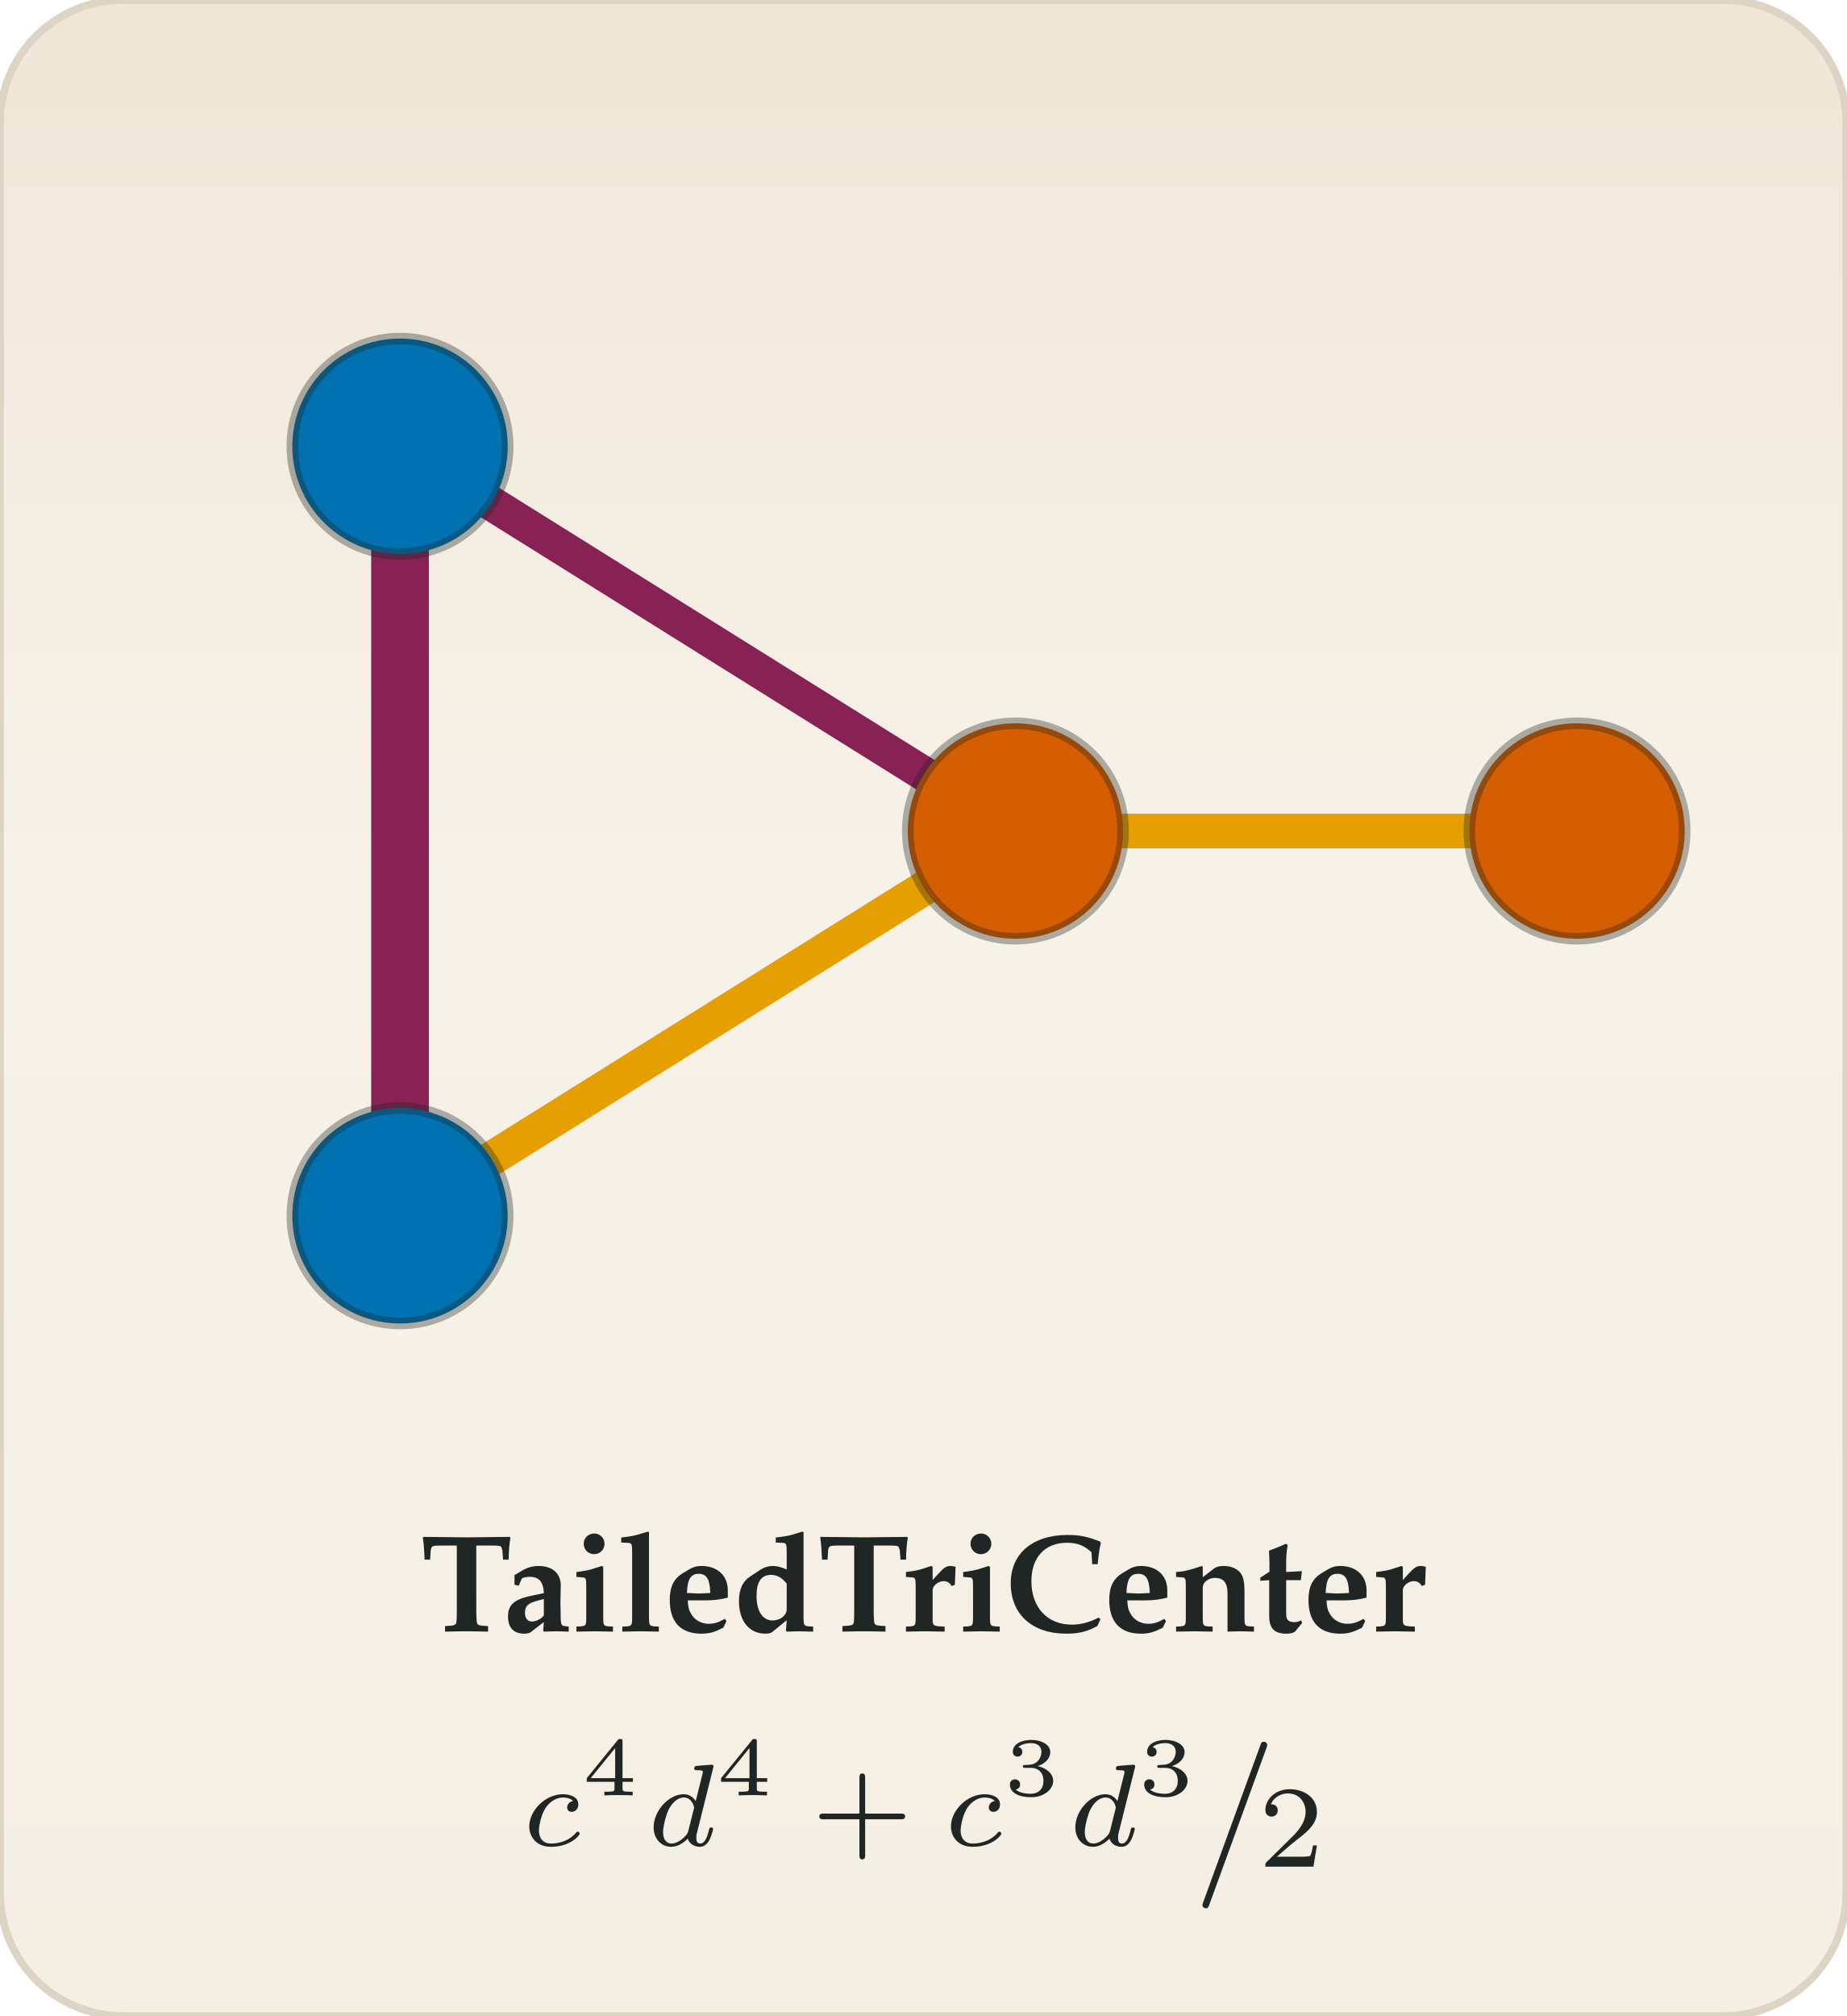
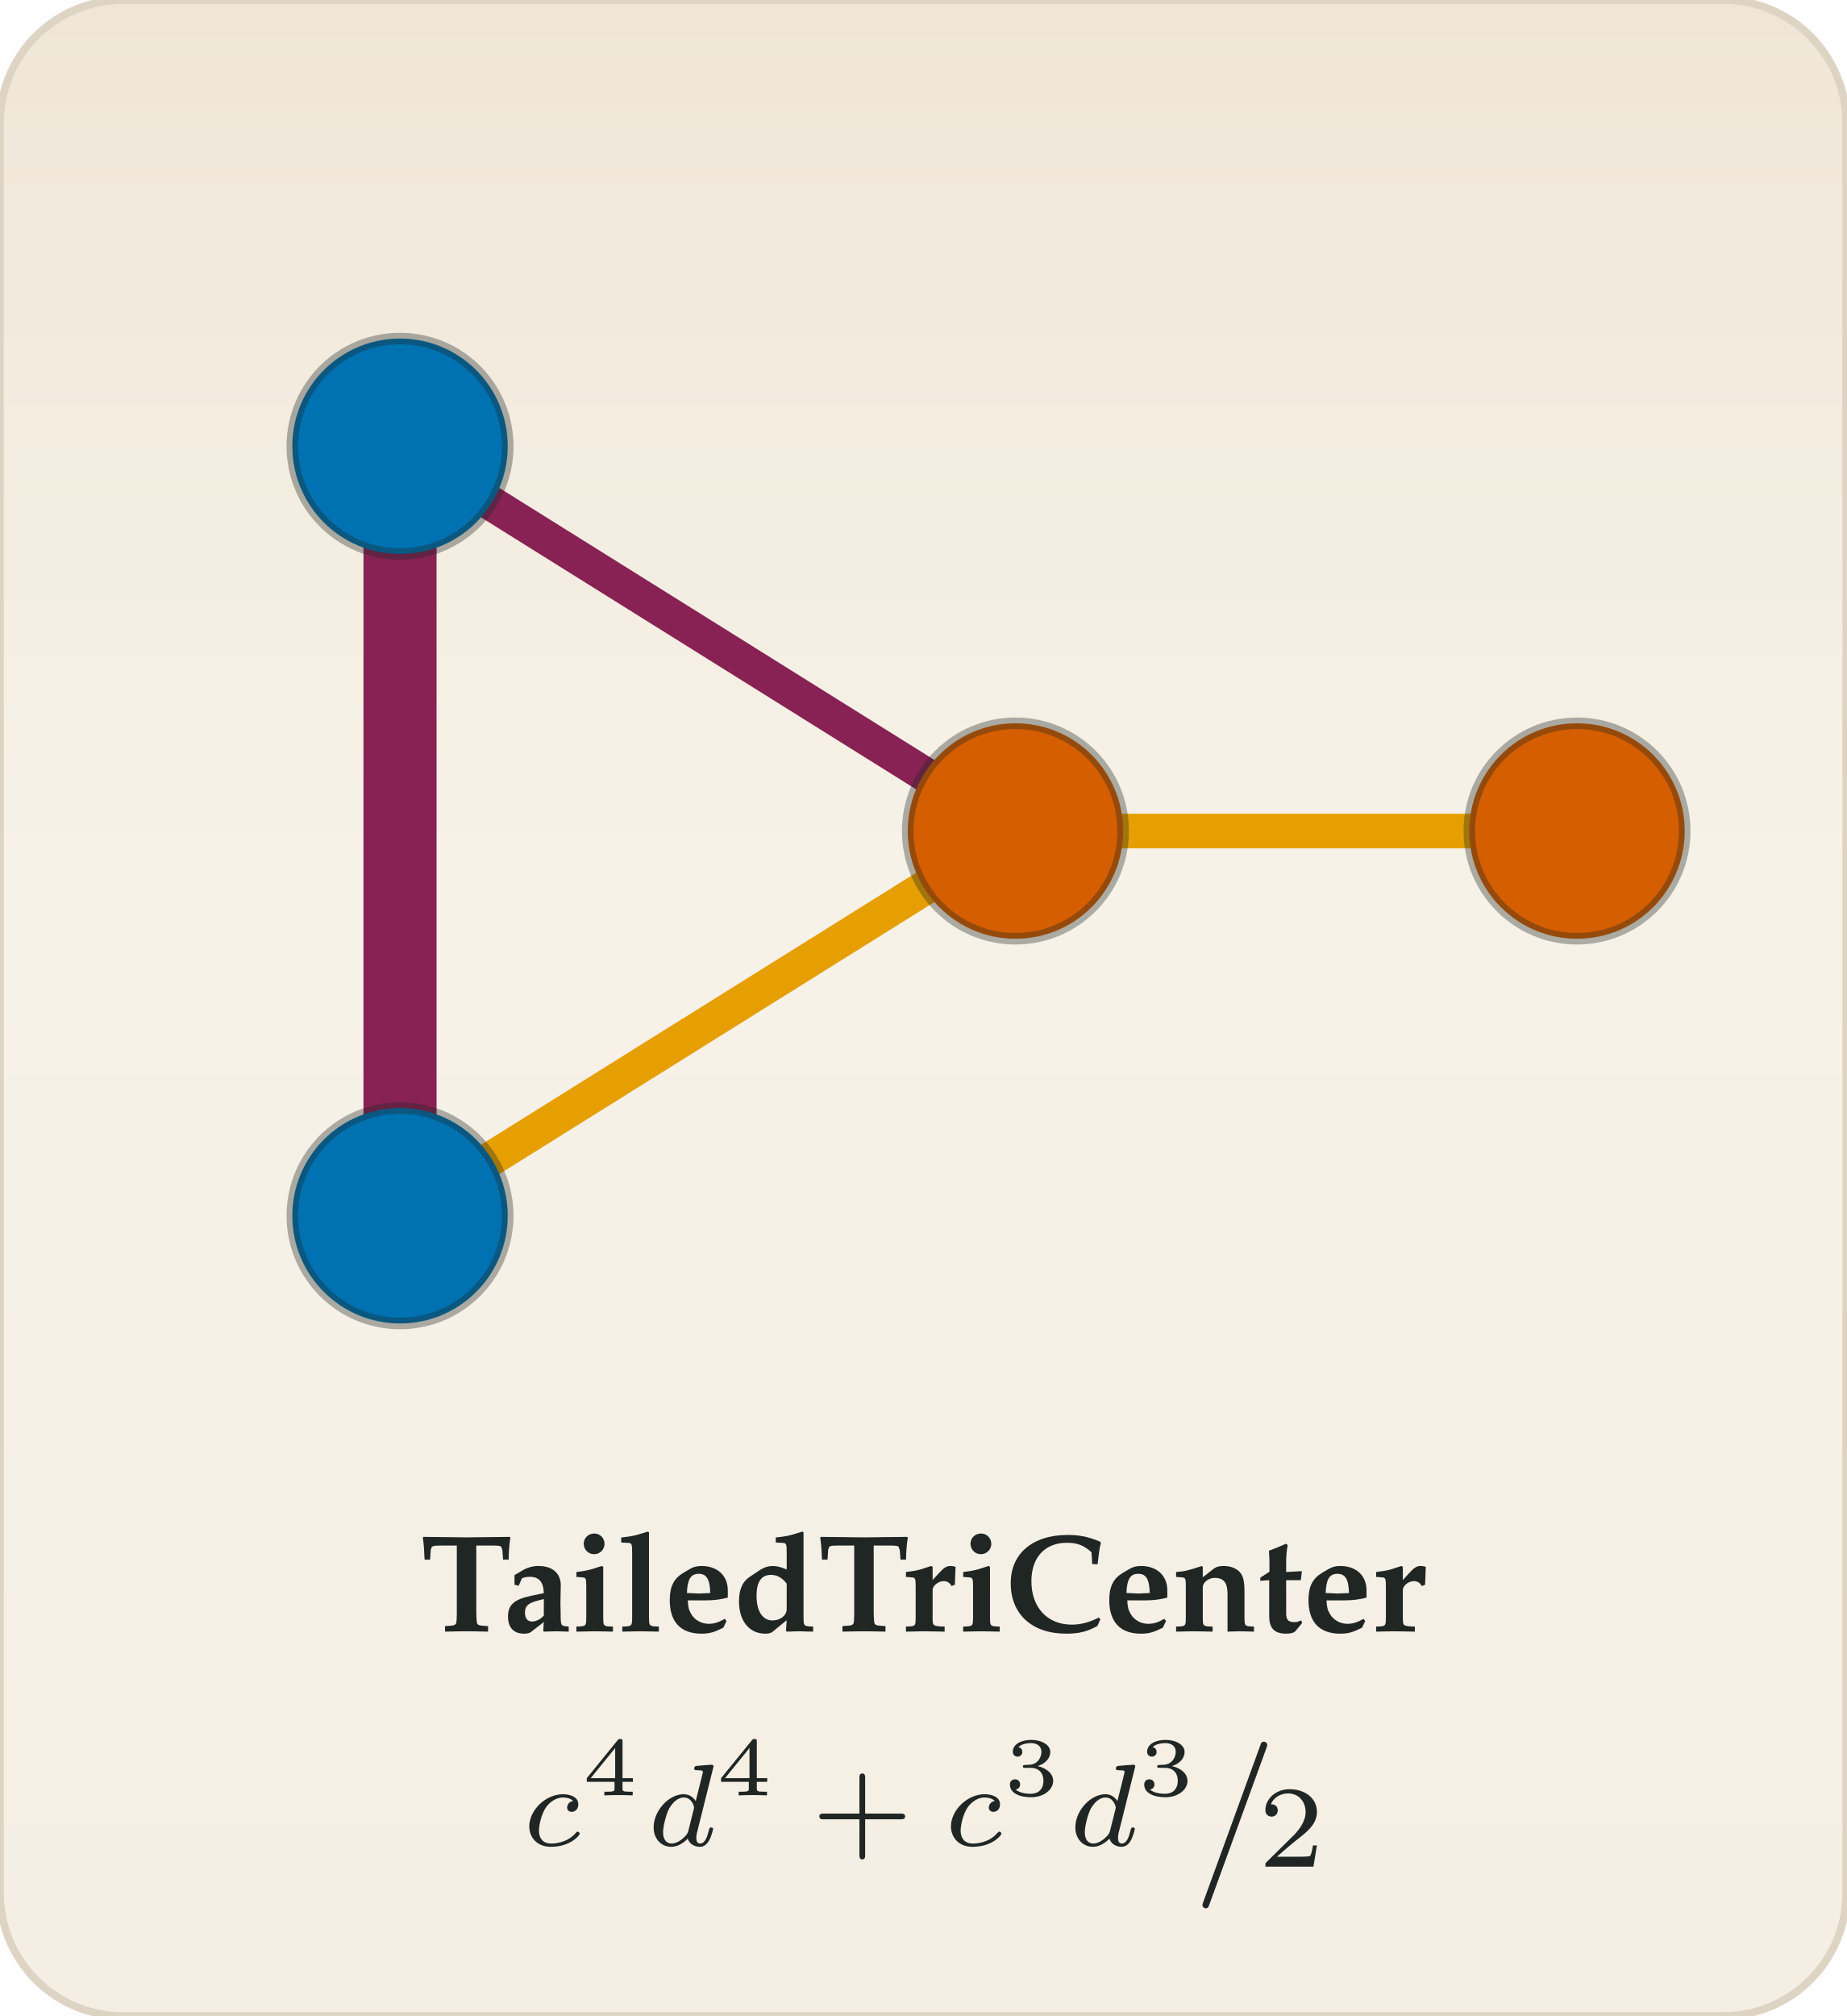
<svg xmlns="http://www.w3.org/2000/svg" xmlns:xlink="http://www.w3.org/1999/xlink" viewBox="0 0 240 262" width="240" height="262" role="img" aria-label="TailedTriCenter (orbit 7)">
  <defs>
    <linearGradient id="paper" x1="0" y1="0" x2="0" y2="262" gradientUnits="userSpaceOnUse">
      <stop offset="0" stop-color="#efe6d7" />
      <stop offset="0.44" stop-color="#f7f2e8" />
      <stop offset="1" stop-color="#f4eee3" />
    </linearGradient>
  </defs>
  <rect width="240" height="262" rx="16" fill="url(#paper)" stroke="#ddd4c3" stroke-width="1" />
  <line x1="52.0" y1="158.0" x2="132.0" y2="108.0" stroke="#E69F00" stroke-width="4.5" stroke-linecap="round" />
  <line x1="52.0" y1="58.0" x2="132.0" y2="108.0" stroke="#882255" stroke-width="4.5" stroke-linecap="round" />
  <line x1="132.0" y1="108.0" x2="205.0" y2="108.0" stroke="#E69F00" stroke-width="4.5" stroke-linecap="round" />
-   <line x1="52.0" y1="58.0" x2="52.0" y2="158.0" stroke="#882255" stroke-width="7.5" stroke-linecap="round" />
+   <line x1="52.0" y1="58.0" x2="52.0" y2="158.0" stroke="#882255" stroke-width="9.5" stroke-linecap="round" />
  <circle cx="52.0" cy="58.0" r="14" fill="#0072B2" stroke="#1f2624" stroke-width="1.5" stroke-opacity="0.35" />
  <circle cx="52.0" cy="158.0" r="14" fill="#0072B2" stroke="#1f2624" stroke-width="1.5" stroke-opacity="0.35" />
  <circle cx="132.0" cy="108.0" r="14" fill="#D55E00" stroke="#1f2624" stroke-width="1.5" stroke-opacity="0.35" />
  <circle cx="205.0" cy="108.0" r="14" fill="#D55E00" stroke="#1f2624" stroke-width="1.5" stroke-opacity="0.35" />
  <text x="120.0" y="212" text-anchor="middle" font-family="Iowan Old Style, Palatino Linotype, Book Antiqua, Georgia, serif" font-size="18" font-weight="600" fill="#1f2624">TailedTriCenter</text>
  <svg x="68.80" y="226.00" width="102.39" height="22.00" viewBox="-69.575 -70.17 47.123 10.125" overflow="visible">
    <g fill="#1f2624">
      <defs>
        <path id="f7_g0-61" d="M4.374-7.093C4.423-7.223 4.423-7.263 4.423-7.273C4.423-7.382 4.334-7.472 4.224-7.472C4.154-7.472 4.085-7.442 4.055-7.382L.598 2.112C.548 2.242 .548 2.281 .548 2.291C.548 2.401 .638 2.491 .747 2.491C.877 2.491 .907 2.421 .966 2.252L4.374-7.093Z" />
        <path id="f7_g2-43" d="M3.229-1.576H5.363C5.454-1.576 5.621-1.576 5.621-1.743C5.621-1.918 5.461-1.918 5.363-1.918H3.229V-4.059C3.229-4.149 3.229-4.317 3.062-4.317C2.887-4.317 2.887-4.156 2.887-4.059V-1.918H.746C.656-1.918 .488-1.918 .488-1.75C.488-1.576 .649-1.576 .746-1.576H2.887V.565C2.887 .656 2.887 .823 3.055 .823C3.229 .823 3.229 .663 3.229 .565V-1.576Z" />
        <path id="f7_g2-50" d="M3.522-1.269H3.285C3.264-1.116 3.194-.704 3.103-.635C3.048-.593 2.511-.593 2.413-.593H1.13C1.862-1.241 2.106-1.437 2.525-1.764C3.041-2.176 3.522-2.608 3.522-3.271C3.522-4.115 2.783-4.631 1.89-4.631C1.025-4.631 .439-4.024 .439-3.382C.439-3.027 .739-2.992 .809-2.992C.976-2.992 1.179-3.11 1.179-3.361C1.179-3.487 1.13-3.731 .767-3.731C.983-4.226 1.458-4.38 1.785-4.38C2.483-4.38 2.845-3.836 2.845-3.271C2.845-2.664 2.413-2.183 2.19-1.932L.509-.272C.439-.209 .439-.195 .439 0H3.313L3.522-1.269Z" />
        <path id="f7_g3-51" d="M1.644-1.649C2.102-1.649 2.406-1.365 2.406-.872C2.406-.364 2.092-.095 1.649-.095C1.594-.095 1.001-.095 .747-.354C.951-.384 1.011-.538 1.011-.658C1.011-.842 .872-.961 .707-.961C.548-.961 .399-.857 .399-.648C.399-.13 .986 .11 1.664 .11C2.481 .11 2.989-.384 2.989-.867C2.989-1.275 2.625-1.624 2.057-1.753C2.655-1.948 2.814-2.326 2.814-2.605C2.814-3.014 2.306-3.318 1.679-3.318C1.066-3.318 .573-3.059 .573-2.61C.573-2.376 .762-2.316 .857-2.316C1.001-2.316 1.141-2.421 1.141-2.6C1.141-2.715 1.081-2.854 .902-2.884C1.116-3.113 1.559-3.128 1.664-3.128C2.027-3.128 2.286-2.944 2.286-2.605C2.286-2.316 2.097-1.863 1.574-1.833C1.435-1.828 1.415-1.823 1.285-1.818C1.23-1.813 1.176-1.808 1.176-1.733C1.176-1.649 1.225-1.649 1.315-1.649H1.644Z" />
        <path id="f7_g3-52" d="M3.073-.812V-1.031H2.451V-3.223C2.451-3.342 2.446-3.372 2.316-3.372C2.217-3.372 2.212-3.367 2.157-3.298L.314-1.031V-.812H1.973V-.423C1.973-.269 1.973-.219 1.539-.219H1.365V0C1.599-.01 1.923-.02 2.212-.02S2.819-.01 3.059 0V-.219H2.884C2.451-.219 2.451-.269 2.451-.423V-.812H3.073ZM2.012-2.834V-1.031H.548L2.012-2.834Z" />
        <path id="f7_g1-99" d="M3.055-2.671C2.803-2.629 2.699-2.434 2.699-2.28C2.699-2.092 2.845-2.022 2.971-2.022C3.124-2.022 3.368-2.134 3.368-2.469C3.368-2.943 2.824-3.075 2.448-3.075C1.402-3.075 .432-2.113 .432-1.144C.432-.544 .851 .07 1.723 .07C2.901 .07 3.452-.621 3.452-.718C3.452-.76 3.389-.837 3.333-.837C3.292-.837 3.278-.823 3.222-.767C2.678-.126 1.862-.126 1.736-.126C1.234-.126 1.011-.467 1.011-.9C1.011-1.102 1.109-1.862 1.471-2.343C1.736-2.685 2.099-2.88 2.448-2.88C2.545-2.88 2.88-2.866 3.055-2.671Z" />
        <path id="f7_g1-100" d="M3.982-4.631C3.989-4.645 4.01-4.735 4.01-4.742C4.01-4.777 3.982-4.84 3.898-4.84C3.759-4.84 3.18-4.784 3.006-4.77C2.95-4.763 2.852-4.756 2.852-4.61C2.852-4.512 2.95-4.512 3.034-4.512C3.368-4.512 3.368-4.463 3.368-4.407C3.368-4.359 3.354-4.317 3.34-4.254L2.943-2.664C2.797-2.894 2.559-3.075 2.225-3.075C1.332-3.075 .425-2.092 .425-1.088C.425-.411 .879 .07 1.478 .07C1.855 .07 2.19-.146 2.469-.418C2.601 0 3.006 .07 3.187 .07C3.438 .07 3.612-.084 3.738-.3C3.891-.572 3.982-.969 3.982-.997C3.982-1.088 3.891-1.088 3.87-1.088C3.773-1.088 3.766-1.06 3.717-.872C3.633-.537 3.501-.126 3.208-.126C3.027-.126 2.978-.279 2.978-.467C2.978-.6 2.992-.663 3.013-.753L3.982-4.631ZM2.497-.872C2.448-.676 2.294-.537 2.141-.404C2.078-.349 1.799-.126 1.499-.126C1.241-.126 .99-.307 .99-.802C.99-1.172 1.193-1.939 1.353-2.218C1.674-2.776 2.029-2.88 2.225-2.88C2.713-2.88 2.845-2.35 2.845-2.273C2.845-2.246 2.831-2.197 2.824-2.176L2.497-.872Z" />
      </defs>
      <g id="f7_page">
        <use x="-70.007" y="-63.791" xlink:href="#f7_g1-99" />
        <use x="-66.447" y="-66.797" xlink:href="#f7_g3-52" />
        <use x="-62.559" y="-63.791" xlink:href="#f7_g1-100" />
        <use x="-58.412" y="-66.797" xlink:href="#f7_g3-52" />
        <use x="-52.709" y="-63.791" xlink:href="#f7_g2-43" />
        <use x="-44.779" y="-63.791" xlink:href="#f7_g1-99" />
        <use x="-41.219" y="-66.797" xlink:href="#f7_g3-51" />
        <use x="-37.33" y="-63.791" xlink:href="#f7_g1-100" />
        <use x="-33.183" y="-66.797" xlink:href="#f7_g3-51" />
        <use x="-29.848" y="-62.535" xlink:href="#f7_g0-61" />
        <use x="-25.974" y="-62.535" xlink:href="#f7_g2-50" />
      </g>
    </g>
  </svg>
</svg>
